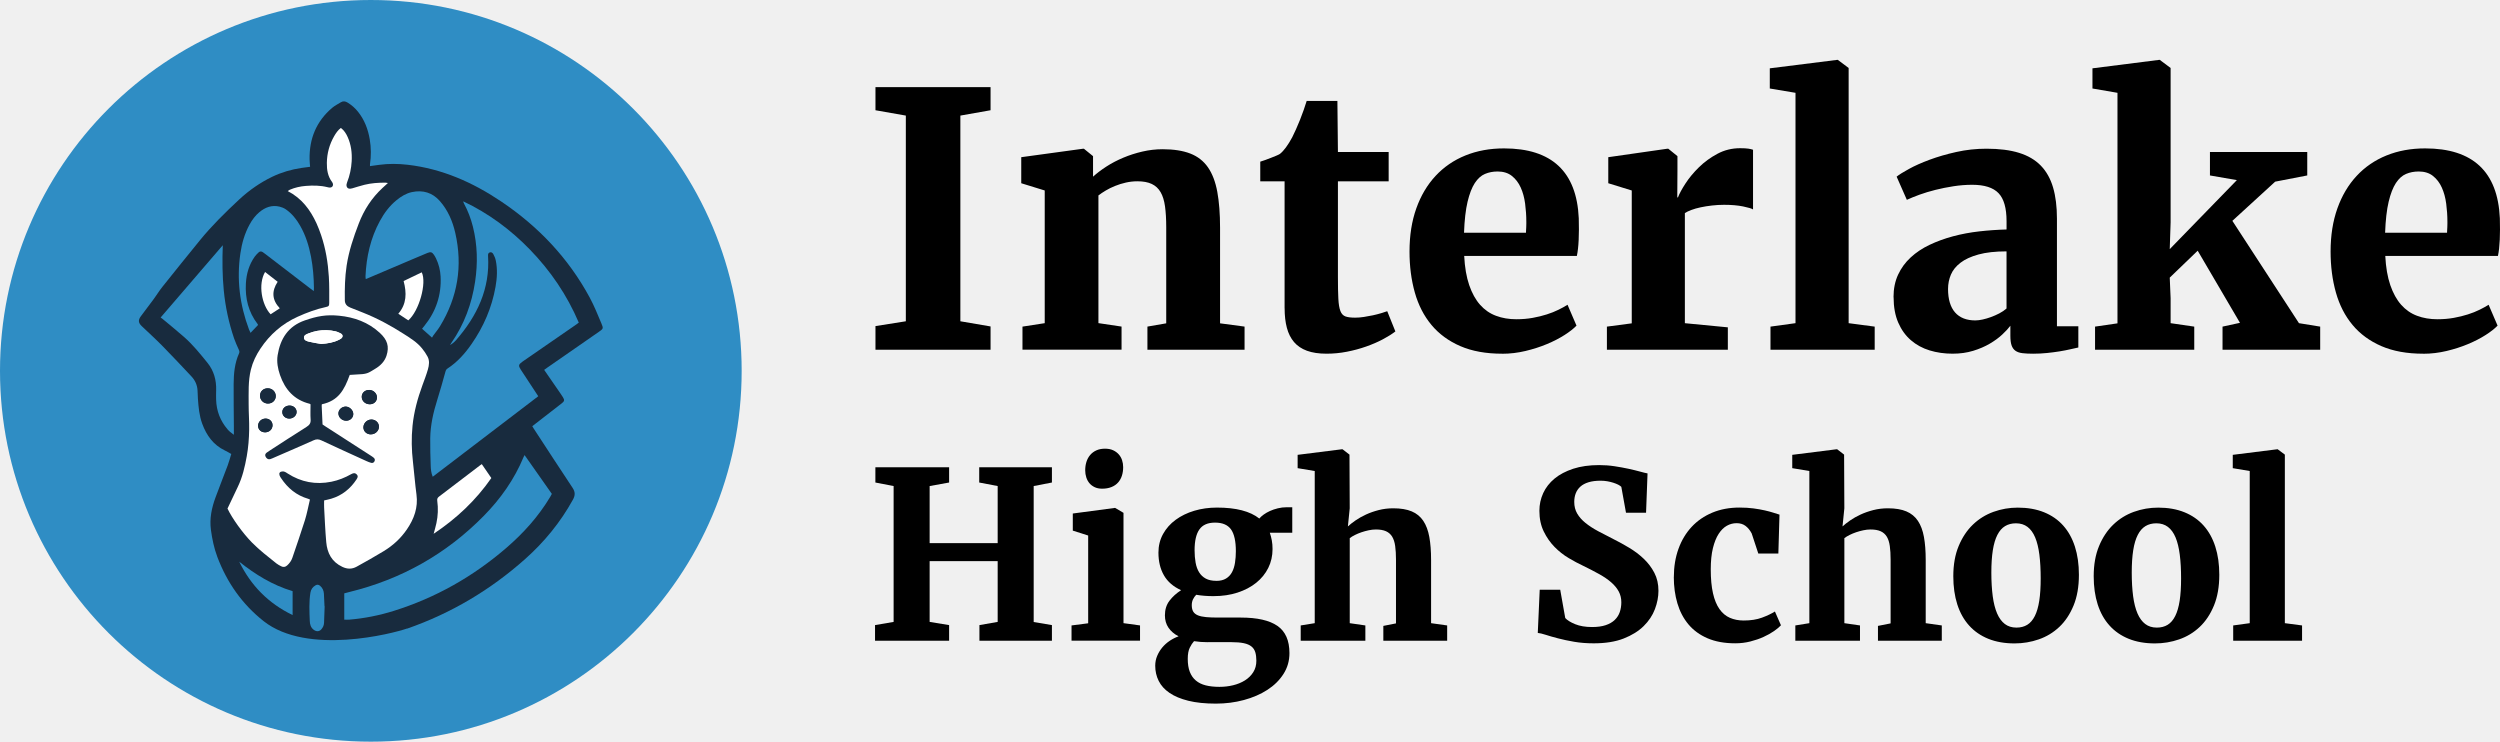
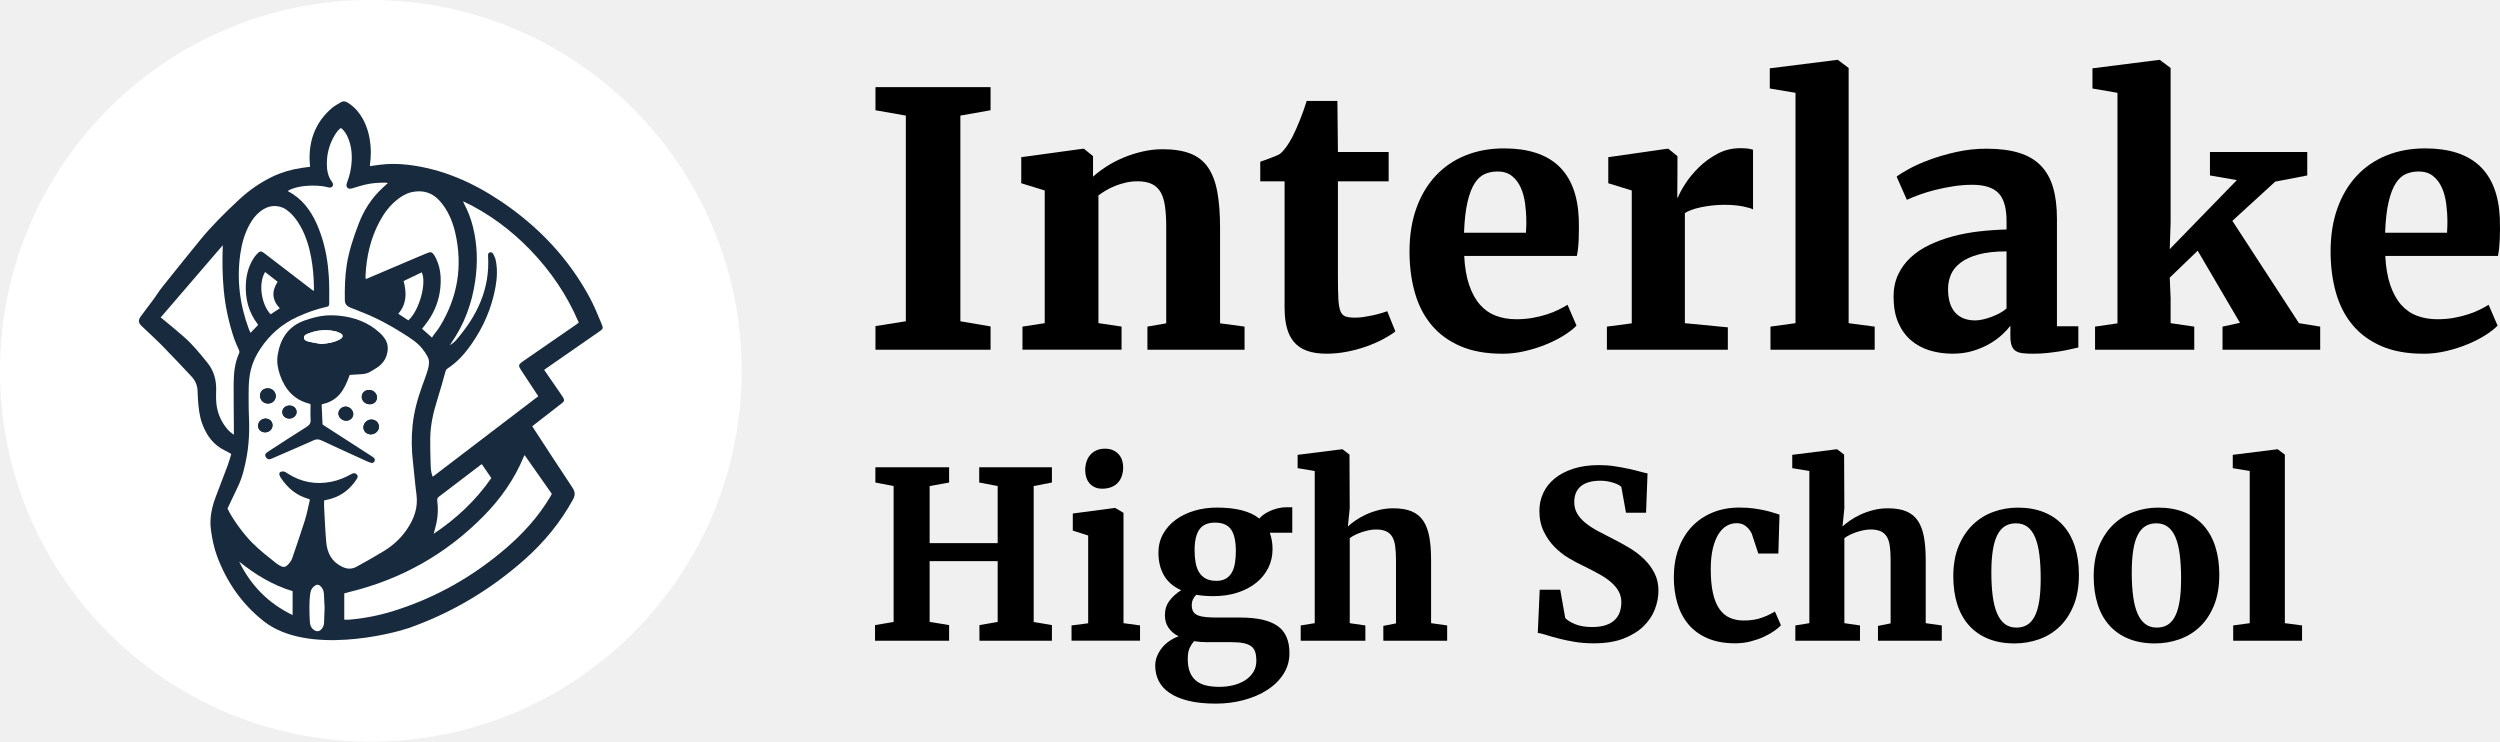
<svg xmlns="http://www.w3.org/2000/svg" id="Layer_2" data-name="Layer 2" viewBox="0 0 1146.07 340">
  <defs>
    <style>
      .cls-1 {
        fill: #fff;
      }

      .cls-2 {
        fill: #182b3e;
      }

      .cls-3 {
-         fill: #2f8dc4;
+         fill: #fff;
      }
    </style>
  </defs>
  <g id="Live_Logos" data-name="Live Logos">
    <g>
      <g>
        <circle class="cls-3" cx="170" cy="170" r="170" />
        <g>
          <path class="cls-2" d="M186.61,288.19c20.18-7.02,38.2-17.73,54.15-31.93,8.82-7.85,16.19-16.87,21.9-27.23,1.03-1.86,1.1-3.46-.13-5.32-6.02-9.06-11.94-18.19-17.9-27.3-.2-.31-.39-.64-.62-1.03,.62-.48,1.17-.91,1.73-1.34,3.93-3.05,7.87-6.09,11.79-9.15,1.23-.96,1.34-1.48,.54-2.78-.72-1.16-1.52-2.27-2.29-3.4-2.07-3.01-4.15-6.01-6.32-9.15,.6-.44,1.03-.76,1.48-1.07,3.28-2.27,6.56-4.54,9.84-6.82,4.58-3.18,9.17-6.35,13.74-9.54,2.06-1.44,2.17-1.53,1.17-3.88-1.68-3.97-3.28-8-5.32-11.79-9.78-18.13-23.57-32.64-40.6-44.09-13.03-8.77-27.11-15.01-42.89-16.84-4.36-.5-8.72-.56-13.08,.04-1.38,.19-2.75,.38-4.19,.58,0-.37-.03-.59,0-.8,.56-3.82,.54-7.63-.1-11.44-.79-4.65-2.41-8.96-5.39-12.69-1.34-1.68-2.94-3.07-4.78-4.2-1.03-.63-2.03-.78-3.08-.14-1.35,.83-2.79,1.55-3.99,2.56-7.27,6.18-10.52,14.16-10.35,23.62,.02,1.13,.15,2.25,.23,3.4-1.37,.18-2.64,.34-3.9,.52-4.67,.68-9.24,2.02-13.5,4.08-5.55,2.69-10.56,6.18-15.08,10.38-6.37,5.93-12.57,12.01-18.07,18.77-5.77,7.08-11.49,14.19-17.19,21.33-1.36,1.7-2.5,3.59-3.79,5.35-2,2.73-4.08,5.4-6.08,8.13-1.27,1.74-1.13,2.99,.41,4.46,3.16,3.02,6.41,5.96,9.47,9.07,4.52,4.6,8.93,9.31,13.34,14.01,1.71,1.82,2.68,3.98,2.8,6.48,.06,1.25,.08,2.51,.17,3.76,.28,3.88,.61,7.75,1.97,11.44,1.98,5.38,5.11,9.75,10.43,12.29,.93,.44,1.81,.99,2.89,1.58-.53,1.73-.98,3.47-1.6,5.14-1.83,4.91-3.78,9.78-5.59,14.7-1.78,4.82-2.84,9.76-2.14,14.94,.57,4.23,1.43,8.38,2.94,12.41,4.43,11.73,11.35,21.64,21.2,29.43,20.09,15.88,59.21,5.68,65.75,3.41Z" />
          <path class="cls-2" d="M181.8,91.76c2.09-1.71,4.37-3.12,7.04-3.69,5.01-1.07,9.39,.24,12.76,4.06,3.69,4.17,5.86,9.21,7.1,14.6,3.49,15.21,1.13,29.51-6.99,42.84-.91,1.49-2.06,2.83-3.08,4.24-.19,.27-.34,.56-.58,.97-1.68-1.49-3.1-2.76-4.56-4.06,.34-.43,.65-.8,.95-1.18,5.4-6.64,7.99-14.23,7.55-22.79-.15-2.86-.83-5.62-2.07-8.21-.28-.59-.6-1.17-.97-1.71-.86-1.25-1.51-1.46-2.94-.88-2.33,.94-4.63,1.94-6.94,2.92-6.63,2.82-13.26,5.64-19.88,8.46-.44,.19-.89,.36-1.51,.61-.05-.52-.13-.93-.11-1.33,.39-8.91,2.31-17.42,6.6-25.31,1.97-3.63,4.41-6.91,7.64-9.54Z" />
          <path class="cls-2" d="M185.03,128.83c2.76-1.33,5.54-2.66,8.31-3.99,2.39,4.89-1.22,17.75-6.16,22.03-1.5-.99-3.02-2-4.59-3.04,3.88-4.51,3.88-9.54,2.44-15Z" />
          <path class="cls-2" d="M110.2,116.06c.68-4.62,1.96-9.08,4.23-13.2,1.17-2.13,2.59-4.06,4.46-5.62,2.7-2.24,5.74-3.39,9.27-2.53,.98,.24,1.98,.64,2.82,1.21,2.85,1.95,4.94,4.61,6.64,7.59,2.52,4.41,4,9.21,4.95,14.17,.9,4.74,1.29,9.53,1.34,14.35,0,.36-.04,.73-.07,1.4-.66-.49-1.13-.82-1.59-1.17-6.85-5.26-13.7-10.52-20.56-15.77-.39-.3-.78-.59-1.19-.87-.67-.45-1.35-.47-1.94,.11-.62,.61-1.27,1.21-1.77,1.92-2.6,3.68-3.81,7.83-4.06,12.29-.38,6.83,1.15,13.13,5.39,18.64,.06,.08,.09,.19,.18,.41-1.08,1.14-2.2,2.31-3.44,3.61-.27-.59-.52-1.06-.7-1.54-4.25-11.32-5.71-22.98-3.94-34.97Z" />
          <path class="cls-2" d="M128.27,141.33c-1.46,.95-2.84,1.86-4.21,2.75-4.09-4.31-5.84-13.81-2.54-19.4,1.9,1.48,3.78,2.95,5.77,4.5-2.81,4.26-2.66,8.31,.98,12.15Z" />
          <path class="cls-2" d="M104.25,196.77c-3.3-3.89-5.03-8.4-5.18-13.5-.04-1.42-.04-2.84,.01-4.26,.15-4.71-1.02-9.02-4-12.7-3.3-4.08-6.6-8.18-10.54-11.67-3.31-2.93-6.77-5.7-10.16-8.54-.21-.18-.44-.32-.75-.54,9.58-11.14,19.04-22.13,28.49-33.13-.26,7.02-.21,13.83,.45,20.65,.72,7.54,2.31,14.89,4.73,22.06,.59,1.75,1.4,3.43,2.15,5.13,.25,.57,.43,1.05,.14,1.7-2.03,4.48-2.46,9.27-2.49,14.1-.04,6.34,.06,12.67,.1,19.01,0,1.29,0,2.58,0,4.23-1.3-.88-2.18-1.65-2.94-2.55Z" />
          <path class="cls-2" d="M108.98,223.26c2.16-4.47,3.27-9.24,4.14-14.1,.73-4.05,1.04-8.13,1.11-12.23,.07-3.82-.25-7.65-.24-11.48,.02-5.34-.28-10.69,1.02-15.99,.86-3.53,2.4-6.67,4.38-9.64,4.31-6.48,9.95-11.4,17.07-14.62,4.19-1.89,8.47-3.49,12.97-4.46,1.24-.27,1.5-.5,1.5-1.93,0-3.99,.07-7.99-.18-11.97-.4-6.45-1.44-12.82-3.52-18.97-.63-1.86-1.32-3.71-2.14-5.49-2.85-6.2-6.77-11.48-13.17-14.77,.39-.27,.65-.51,.96-.64,2.33-1,4.79-1.54,7.3-1.74,3.33-.26,6.66-.25,9.94,.58,.26,.07,.53,.14,.8,.17,1.34,.14,2.09-.84,1.58-2.07-.06-.15-.14-.3-.24-.43-2.01-2.62-2.47-5.67-2.42-8.84,.07-4.35,1.17-8.43,3.34-12.2,.81-1.41,1.73-2.77,3.09-3.79,1.49,1.1,2.41,2.58,3.13,4.19,1.58,3.52,2.04,7.24,1.83,11.06-.19,3.35-.87,6.6-2.11,9.73-.21,.53-.36,1.19-.22,1.71,.29,1.1,1.21,1.4,2.54,1.01,1.88-.55,3.75-1.16,5.66-1.64,3.15-.78,6.36-.98,9.6-.98,.3,0,.6,.08,1.15,.16-.94,.86-1.69,1.54-2.44,2.23-4.96,4.57-8.52,10.07-10.93,16.35-2.41,6.28-4.56,12.64-5.57,19.33-.79,5.26-.9,10.56-.82,15.87,.02,1.69,.95,2.72,2.46,3.32,1.93,.77,3.86,1.52,5.78,2.29,6.58,2.6,12.77,5.95,18.71,9.76,3.02,1.94,6.15,3.83,8.46,6.69,.96,1.18,1.84,2.46,2.54,3.8,.97,1.85,.68,3.88,.15,5.77-.72,2.52-1.67,4.97-2.57,7.43-2.18,5.97-3.85,12.07-4.49,18.42-.57,5.57-.45,11.13,.2,16.69,.58,4.94,.93,9.9,1.6,14.83,.81,6.01-1.08,11.16-4.39,16.02-2.83,4.15-6.44,7.43-10.69,10.01-4.06,2.47-8.2,4.8-12.36,7.09-2.11,1.16-4.22,1.17-6.53,.08-4.87-2.29-6.94-6.32-7.39-11.33-.47-5.28-.68-10.58-.97-15.87-.06-1.08,0-2.17,0-3.26,1.15-.27,2.22-.48,3.26-.79,4.98-1.49,8.77-4.57,11.6-8.87,.69-1.04,.69-1.62,.12-2.23-.67-.72-1.41-.81-2.51-.19-2.87,1.63-5.88,2.85-9.13,3.51-7.21,1.45-13.89,.19-20.06-3.78-.78-.5-1.51-1.07-2.54-.94-1.07,.13-1.53,.8-1.16,1.83,.15,.41,.38,.79,.62,1.15,3.05,4.64,7.08,7.99,12.48,9.56,.2,.06,.4,.16,.84,.35-.77,3.24-1.35,6.42-2.3,9.48-1.8,5.78-3.83,11.5-5.76,17.24-.47,1.38-1.3,2.5-2.38,3.48-.84,.76-1.74,.89-2.71,.4-.78-.4-1.57-.8-2.24-1.34-3.84-3.07-7.75-6.07-11.21-9.59-4.13-4.2-9.07-11.02-11.19-15.54,1.56-3.28,3.11-6.59,4.69-9.88Z" />
          <path class="cls-2" d="M142.29,271.71c.24-1.5,1.03-2.61,2.34-3.38,.78-.46,1.46-.32,2.11,.23,1.11,.94,1.64,2.17,1.74,3.59,.12,1.91,.19,3.82,.27,5.74,.03,0,.06,0,.08,0-.09,2.51-.19,5.02-.27,7.54-.04,1.21-.49,2.23-1.29,3.11-1,1.09-2.3,1.04-3.47,.16-1.39-1.05-1.73-2.55-1.79-4.06-.17-4.31-.39-8.63,.29-12.93Z" />
          <path class="cls-2" d="M109.66,257.5c7.37,5.87,15.27,10.76,24.48,13.51v10.95c-11.21-5.4-19.15-13.6-24.48-24.47Z" />
          <path class="cls-2" d="M252.98,226.41c-.26,.48-.49,.91-.73,1.33-5.35,8.97-12.25,16.63-20.12,23.42-15.21,13.12-32.35,22.83-51.54,28.86-6.69,2.1-13.53,3.46-20.52,4.05-.69,.06-1.39,0-2.24,0v-12.06c.74-.2,1.62-.45,2.5-.66,23.72-5.82,44.22-17.37,61.36-34.76,7.78-7.89,14.11-16.83,18.37-27.13,.08-.19,.19-.37,.43-.84,4.24,6.03,8.36,11.89,12.5,17.79Z" />
          <path class="cls-2" d="M200.46,229.68c-.11-.82,0-1.41,.73-1.97,6.32-4.78,12.61-9.6,18.91-14.41,.21-.16,.44-.3,.77-.53,1.47,2.15,2.91,4.24,4.37,6.38-7.14,10.28-16,18.58-26.45,25.56,.47-1.8,.95-3.35,1.28-4.94,.71-3.34,.85-6.72,.39-10.11Z" />
          <path class="cls-2" d="M264.32,148.66c-8.09,5.59-16.19,11.18-24.29,16.77-.22,.16-.45,.31-.67,.47-1.66,1.21-1.78,1.76-.64,3.52,2.62,4.03,5.28,8.04,8.03,12.23-16.1,12.28-32.18,24.55-48.38,36.91-.71-1.75-.87-3.38-.92-4.99-.14-4.2-.27-8.41-.22-12.62,.08-6.06,1.41-11.91,3.23-17.67,1.35-4.27,2.54-8.58,3.74-12.89,.17-.62,.39-1.08,.93-1.43,4.52-2.94,8.03-6.9,11.07-11.29,5.5-7.92,9.25-16.59,10.95-26.1,.73-4.06,.97-8.15,.11-12.23-.21-.99-.63-1.97-1.12-2.86-.3-.54-.87-1.05-1.64-.77-.77,.28-.8,.97-.76,1.64,.94,15.09-5.05,27.54-14.68,38.59-.77,.88-1.68,1.63-2.76,2.24,.21-.34,.41-.7,.64-1.03,5.88-8.46,9.34-17.87,10.86-28.02,1.27-8.47,1.08-16.89-1.01-25.23-.92-3.67-2.25-7.19-4.05-10.53-.17-.32-.32-.65-.38-1.08,11.57,5.49,21.69,12.96,30.57,22.12,9.49,9.78,17.03,20.88,22.4,33.48-.41,.32-.7,.56-1.01,.77Z" />
          <path class="cls-1" d="M142.08,229.01c-.77,3.24-1.35,6.42-2.3,9.48-1.8,5.78-3.83,11.5-5.76,17.24-.47,1.38-1.3,2.5-2.38,3.48-.84,.76-1.74,.89-2.71,.4-.78-.4-1.57-.8-2.24-1.34-3.84-3.07-7.75-6.07-11.21-9.59-4.13-4.2-9.07-11.02-11.19-15.54,1.56-3.28,3.11-6.59,4.69-9.88,2.16-4.47,3.27-9.24,4.14-14.1,.73-4.05,1.04-8.13,1.11-12.23,.07-3.82-.25-7.65-.24-11.48,.02-5.34-.28-10.7,1.02-15.99,.86-3.53,2.4-6.67,4.38-9.64,4.31-6.48,9.95-11.4,17.07-14.62,4.19-1.89,8.47-3.49,12.97-4.46,1.24-.27,1.5-.5,1.5-1.93,0-3.99,.07-7.99-.18-11.97-.4-6.45-1.44-12.82-3.52-18.97-.63-1.86-1.32-3.71-2.14-5.49-2.85-6.2-6.77-11.48-13.17-14.77,.39-.27,.65-.51,.96-.64,2.33-1,4.79-1.54,7.3-1.74,3.33-.26,6.66-.25,9.94,.58,.26,.07,.53,.14,.8,.17,1.34,.14,2.09-.84,1.58-2.07-.06-.15-.14-.3-.24-.43-2.01-2.62-2.47-5.67-2.42-8.84,.07-4.35,1.17-8.43,3.34-12.2,.81-1.41,1.73-2.77,3.08-3.79,1.49,1.1,2.41,2.58,3.13,4.19,1.58,3.52,2.04,7.24,1.83,11.06-.19,3.35-.87,6.6-2.11,9.73-.21,.53-.36,1.19-.22,1.71,.29,1.1,1.21,1.4,2.54,1.01,1.88-.55,3.75-1.16,5.66-1.64,3.15-.78,6.36-.98,9.6-.98,.3,0,.6,.08,1.15,.16-.94,.86-1.69,1.54-2.44,2.23-4.96,4.57-8.52,10.07-10.93,16.35-2.41,6.28-4.56,12.64-5.57,19.33-.79,5.26-.9,10.56-.82,15.87,.02,1.69,.95,2.72,2.46,3.32,1.93,.77,3.86,1.52,5.78,2.29,6.58,2.6,12.77,5.95,18.71,9.76,3.02,1.94,6.15,3.83,8.46,6.69,.96,1.18,1.84,2.46,2.54,3.8,.97,1.85,.68,3.88,.15,5.77-.72,2.52-1.67,4.97-2.57,7.43-2.18,5.97-3.85,12.07-4.49,18.42-.57,5.57-.45,11.13,.2,16.69,.58,4.94,.93,9.9,1.6,14.83,.81,6.01-1.08,11.16-4.39,16.02-2.83,4.15-6.44,7.43-10.69,10.01-4.06,2.47-8.2,4.8-12.36,7.09-2.11,1.16-4.22,1.17-6.53,.08-4.87-2.29-6.94-6.32-7.39-11.33-.47-5.28-.68-10.58-.97-15.87-.06-1.08,0-2.17,0-3.26,1.15-.27,2.22-.48,3.26-.79,4.98-1.49,8.77-4.57,11.6-8.87,.69-1.04,.69-1.62,.12-2.23-.67-.72-1.41-.81-2.51-.19-2.87,1.63-5.88,2.85-9.13,3.51-7.21,1.45-13.89,.19-20.06-3.78-.78-.5-1.51-1.07-2.54-.94-1.07,.13-1.53,.8-1.16,1.83,.15,.41,.38,.79,.62,1.15,3.05,4.64,7.08,7.99,12.48,9.56,.2,.06,.4,.16,.84,.35Zm-19.21-44.01c2.02,0,3.58-1.54,3.54-3.49-.04-1.93-1.65-3.48-3.61-3.49-2.09-.02-3.6,1.41-3.6,3.4,0,2.01,1.61,3.58,3.67,3.59Zm47.15,14.12c2.03,0,3.73-1.64,3.7-3.56-.03-1.79-1.54-3.21-3.44-3.23-1.97-.02-3.7,1.67-3.68,3.61,.02,1.82,1.49,3.19,3.42,3.19Zm-.53-13.8c1.88,0,3.29-1.31,3.32-3.07,.03-1.87-1.6-3.47-3.57-3.49-1.94-.02-3.42,1.36-3.41,3.17,.01,1.88,1.64,3.39,3.66,3.38Zm-10.72,7.55c1.77-.03,3.18-1.39,3.18-3.07,0-1.75-1.77-3.45-3.53-3.4-1.81,.05-3.32,1.53-3.27,3.21,.05,1.8,1.7,3.29,3.62,3.26Zm-37.01-.98c-1.94,0-3.48,1.52-3.44,3.38,.04,1.72,1.41,2.94,3.26,2.92,1.91-.03,3.36-1.45,3.35-3.27-.01-1.72-1.38-3.03-3.17-3.03Zm10.81-.01c1.84,.03,3.39-1.35,3.4-3.02,0-1.59-1.36-2.88-3.09-2.93-1.91-.05-3.41,1.21-3.45,2.91-.05,1.67,1.34,3.01,3.14,3.04Z" />
          <path class="cls-3" d="M265.33,147.89c-.41,.32-.7,.56-1.01,.77-8.09,5.59-16.19,11.18-24.29,16.77-.22,.16-.45,.31-.67,.47-1.66,1.21-1.78,1.76-.64,3.52,2.62,4.03,5.28,8.04,8.03,12.23-16.1,12.28-32.18,24.55-48.38,36.91-.71-1.75-.87-3.38-.92-4.99-.14-4.2-.27-8.41-.22-12.62,.08-6.06,1.41-11.91,3.23-17.67,1.35-4.27,2.54-8.58,3.74-12.89,.17-.62,.39-1.08,.93-1.43,4.52-2.94,8.03-6.9,11.07-11.29,5.5-7.92,9.25-16.59,10.95-26.1,.73-4.06,.97-8.15,.11-12.23-.21-.99-.63-1.97-1.12-2.86-.3-.54-.87-1.05-1.64-.77-.77,.28-.8,.97-.76,1.64,.94,15.09-5.05,27.54-14.68,38.59-.77,.88-1.68,1.63-2.76,2.24,.21-.34,.41-.7,.64-1.03,5.88-8.46,9.34-17.87,10.86-28.02,1.27-8.47,1.08-16.89-1.01-25.23-.92-3.67-2.25-7.19-4.05-10.53-.17-.32-.32-.65-.38-1.08,11.57,5.49,21.69,12.96,30.57,22.12,9.49,9.78,17.03,20.88,22.4,33.48Z" />
          <path class="cls-3" d="M157.82,284.07v-12.06c.74-.2,1.62-.45,2.5-.66,23.72-5.82,44.22-17.37,61.36-34.76,7.78-7.89,14.11-16.83,18.37-27.13,.08-.19,.19-.37,.43-.84,4.24,6.03,8.36,11.89,12.5,17.79-.26,.48-.49,.91-.73,1.33-5.35,8.97-12.25,16.63-20.12,23.42-15.21,13.12-32.35,22.84-51.54,28.86-6.69,2.1-13.53,3.46-20.52,4.05-.69,.06-1.39,0-2.24,0Z" />
          <path class="cls-3" d="M198.04,154.77c-1.68-1.49-3.1-2.76-4.56-4.06,.34-.43,.65-.8,.95-1.18,5.4-6.64,7.99-14.23,7.55-22.79-.15-2.86-.83-5.62-2.07-8.21-.28-.59-.6-1.17-.97-1.71-.86-1.25-1.51-1.46-2.94-.88-2.33,.94-4.63,1.94-6.94,2.92-6.63,2.82-13.26,5.64-19.88,8.46-.44,.19-.89,.36-1.51,.61-.05-.52-.13-.93-.11-1.33,.39-8.91,2.31-17.42,6.6-25.31,1.97-3.63,4.41-6.91,7.64-9.54,2.09-1.71,4.37-3.12,7.04-3.69,5.01-1.07,9.39,.24,12.76,4.06,3.69,4.17,5.86,9.21,7.1,14.6,3.49,15.21,1.13,29.51-6.99,42.84-.91,1.49-2.06,2.83-3.08,4.24-.19,.27-.34,.56-.58,.97Z" />
          <path class="cls-3" d="M102.13,112.43c-.26,7.02-.21,13.83,.45,20.65,.72,7.54,2.31,14.89,4.73,22.06,.59,1.75,1.4,3.43,2.15,5.13,.25,.57,.43,1.05,.14,1.7-2.03,4.48-2.46,9.27-2.49,14.1-.04,6.34,.06,12.67,.1,19.01,0,1.29,0,2.58,0,4.23-1.3-.88-2.18-1.65-2.95-2.55-3.3-3.89-5.03-8.4-5.18-13.5-.04-1.42-.04-2.84,.01-4.26,.15-4.71-1.02-9.02-4-12.7-3.3-4.08-6.6-8.18-10.54-11.67-3.31-2.93-6.77-5.7-10.16-8.54-.21-.17-.44-.32-.75-.54,9.58-11.14,19.04-22.13,28.49-33.13Z" />
          <path class="cls-3" d="M143.83,133.42c-.66-.49-1.13-.82-1.59-1.17-6.85-5.26-13.7-10.52-20.56-15.77-.39-.3-.78-.59-1.19-.87-.67-.45-1.35-.47-1.94,.11-.62,.61-1.27,1.21-1.77,1.92-2.6,3.68-3.81,7.83-4.06,12.29-.38,6.83,1.15,13.13,5.39,18.64,.06,.08,.09,.19,.18,.41-1.08,1.14-2.2,2.31-3.44,3.61-.27-.59-.52-1.06-.7-1.54-4.25-11.32-5.71-22.98-3.94-34.97,.68-4.62,1.96-9.08,4.23-13.2,1.17-2.13,2.59-4.06,4.46-5.62,2.7-2.24,5.74-3.39,9.27-2.53,.98,.24,1.98,.64,2.82,1.21,2.85,1.95,4.94,4.61,6.64,7.59,2.52,4.41,4,9.21,4.95,14.17,.9,4.74,1.29,9.53,1.34,14.35,0,.36-.04,.73-.07,1.4Z" />
          <path class="cls-1" d="M198.79,244.73c.47-1.8,.95-3.35,1.28-4.94,.71-3.34,.85-6.72,.39-10.11-.11-.82,0-1.41,.73-1.97,6.32-4.78,12.61-9.6,18.91-14.41,.21-.16,.44-.3,.77-.53,1.47,2.15,2.91,4.24,4.37,6.38-7.14,10.28-16,18.58-26.45,25.56Z" />
          <path class="cls-3" d="M134.14,281.96c-11.21-5.4-19.15-13.6-24.48-24.47,7.37,5.87,15.27,10.76,24.48,13.51v10.95Z" />
          <path class="cls-1" d="M187.18,146.87c-1.5-.99-3.02-2-4.59-3.04,3.88-4.51,3.88-9.54,2.44-15,2.76-1.33,5.54-2.66,8.31-3.99,2.39,4.89-1.22,17.75-6.17,22.03Z" />
          <path class="cls-3" d="M148.83,277.9c-.09,2.51-.19,5.02-.27,7.53-.04,1.21-.49,2.23-1.29,3.11-1,1.09-2.3,1.04-3.47,.16-1.39-1.05-1.73-2.55-1.79-4.06-.17-4.31-.39-8.63,.29-12.93,.24-1.5,1.03-2.61,2.34-3.38,.78-.46,1.46-.32,2.11,.23,1.11,.94,1.64,2.17,1.74,3.59,.12,1.91,.19,3.82,.27,5.74h.08Z" />
          <path class="cls-1" d="M121.52,124.68c1.9,1.48,3.78,2.95,5.77,4.5-2.81,4.26-2.66,8.31,.98,12.15-1.46,.95-2.84,1.86-4.21,2.75-4.09-4.31-5.84-13.81-2.54-19.4Z" />
          <path class="cls-2" d="M147.54,185.33c-.04,.35-.08,.51-.07,.67,.13,2.84,.26,5.68,.39,8.58,.5,.34,.98,.68,1.48,1,6.89,4.44,13.78,8.88,20.67,13.32,.46,.3,.92,.6,1.33,.95,.51,.44,.65,1.02,.34,1.63-.31,.61-.87,.88-1.51,.71-.73-.19-1.45-.49-2.14-.8-6.9-3.15-13.82-6.28-20.69-9.5-1.24-.58-2.24-.64-3.52-.07-6.03,2.7-12.1,5.3-18.16,7.94-.6,.26-1.2,.55-1.82,.73-.86,.24-1.66-.24-2.1-1.17-.37-.78-.09-1.38,.56-1.85,.49-.35,.99-.69,1.49-1.01,5.55-3.59,11.09-7.21,16.69-10.73,1.33-.84,2.04-1.69,1.92-3.36-.17-2.28-.04-4.58-.04-7-.06-.04-.22-.23-.41-.27-7.09-1.76-11.28-6.51-13.59-13.19-1.01-2.93-1.57-5.99-1.09-9.04,1.21-7.58,4.84-13.36,12.5-16,5.67-1.95,9.74-2.72,15.66-2.14,6.98,.68,13.42,3,18.69,7.87,3.43,3.17,4.44,6.2,3.06,10.46-.86,2.64-2.76,4.57-5.13,5.97-2.38,1.41-3.2,2.22-5.96,2.48-1.3,.12-4.37,.24-5.76,.36-2.5,6.94-5.22,11.84-12.78,13.46Zm-.25-27.65c2.86-.22,5.59-.62,8.13-1.93,.72-.37,1.6-.79,1.6-1.71,0-.95-.96-1.23-1.69-1.58-.49-.23-1.01-.44-1.54-.56-2.75-.65-5.53-.69-8.3-.22-1.39,.24-2.76,.67-4.07,1.18-.93,.36-2.17,.8-2.07,2.03,.1,1.19,1.38,1.52,2.34,1.76,1.84,.46,3.73,.7,5.6,1.04Z" />
          <path class="cls-2" d="M122.88,184.99c-2.06,0-3.67-1.57-3.67-3.59,0-1.98,1.51-3.42,3.6-3.4,1.96,.01,3.57,1.57,3.61,3.49,.04,1.95-1.52,3.49-3.54,3.49Z" />
          <path class="cls-2" d="M170.02,199.12c-1.93,0-3.4-1.37-3.42-3.19-.02-1.93,1.71-3.62,3.68-3.61,1.9,.02,3.41,1.44,3.44,3.23,.03,1.92-1.67,3.56-3.7,3.56Z" />
          <path class="cls-2" d="M169.5,185.32c-2.02,0-3.65-1.5-3.66-3.38-.01-1.81,1.47-3.19,3.41-3.17,1.97,.02,3.6,1.61,3.57,3.49-.03,1.76-1.44,3.07-3.32,3.07Z" />
          <path class="cls-2" d="M158.77,192.86c-1.92,.03-3.58-1.46-3.62-3.26-.05-1.68,1.47-3.16,3.27-3.21,1.76-.05,3.53,1.65,3.53,3.4,0,1.68-1.41,3.04-3.18,3.07Z" />
          <path class="cls-2" d="M121.76,191.89c1.78,0,3.15,1.3,3.17,3.03,.01,1.82-1.44,3.24-3.35,3.27-1.84,.03-3.21-1.2-3.26-2.92-.04-1.86,1.5-3.37,3.44-3.38Z" />
          <path class="cls-2" d="M132.56,191.87c-1.81-.03-3.19-1.37-3.14-3.04,.05-1.71,1.54-2.97,3.45-2.91,1.73,.05,3.09,1.34,3.09,2.93,0,1.67-1.56,3.05-3.4,3.02Z" />
          <path class="cls-1" d="M147.3,157.68c-1.87-.33-3.77-.58-5.6-1.04-.96-.24-2.24-.57-2.34-1.76-.1-1.22,1.14-1.67,2.07-2.03,1.31-.51,2.68-.94,4.07-1.18,2.77-.47,5.55-.43,8.3,.22,.53,.12,1.04,.33,1.54,.56,.73,.34,1.68,.63,1.69,1.58,0,.91-.88,1.33-1.6,1.71-2.53,1.31-5.27,1.72-8.13,1.93Z" />
        </g>
      </g>
      <g>
        <g>
          <path d="M401.14,293.72v-7.16l8.52-1.46v-62.28l-8.36-1.62v-7h33.8v7l-8.93,1.62v26.17h31.19v-26.17l-8.46-1.62v-7h33.33v7l-8.36,1.62v62.33l8.36,1.41v7.16h-33.23v-7.16l8.36-1.46v-27.85h-31.19v27.85l8.93,1.46v7.16h-33.96Z" />
          <path d="M491.22,293.72v-7l7.63-.99v-40.23l-7.05-2.25v-7.84l19.17-2.56h.26l3.81,2.25v50.57l7.58,1.04v7h-31.4Zm13.9-69.7c-1.22,0-2.31-.23-3.27-.68-.96-.45-1.76-1.05-2.4-1.8s-1.13-1.64-1.46-2.67c-.33-1.03-.5-2.12-.5-3.26,0-1.36,.18-2.64,.55-3.84,.37-1.2,.93-2.25,1.7-3.16,.77-.91,1.71-1.62,2.85-2.14s2.45-.78,3.94-.78h.05c1.43,0,2.66,.23,3.68,.71,1.03,.47,1.89,1.1,2.59,1.88,.7,.78,1.21,1.68,1.54,2.69,.33,1.01,.5,2.07,.5,3.19,0,1.39-.19,2.69-.57,3.89-.38,1.2-.97,2.25-1.75,3.13-.78,.89-1.79,1.59-3.03,2.09-1.24,.51-2.69,.76-4.36,.76h-.05Z" />
          <path d="M556.32,273.29c-2.89,0-5.54-.21-7.94-.63-.59,.59-1.08,1.28-1.46,2.06-.38,.78-.58,1.7-.58,2.74,0,1.22,.23,2.19,.68,2.93,.45,.73,1.17,1.3,2.14,1.7,.97,.4,2.22,.67,3.74,.81,1.52,.14,3.33,.21,5.46,.21h10.45c7.52,0,13.12,1.27,16.8,3.81,3.67,2.54,5.51,6.71,5.51,12.49,0,3.52-.91,6.7-2.74,9.56-1.83,2.86-4.29,5.29-7.39,7.29-3.1,2-6.69,3.55-10.76,4.65-4.07,1.1-8.34,1.65-12.8,1.65h-.05c-4.91,0-9.12-.44-12.62-1.31-3.5-.87-6.37-2.07-8.62-3.61-2.25-1.53-3.9-3.36-4.96-5.49-1.06-2.12-1.59-4.44-1.59-6.95,0-1.6,.29-3.11,.89-4.52,.59-1.41,1.38-2.7,2.35-3.87,.98-1.17,2.12-2.19,3.42-3.06,1.31-.87,2.66-1.55,4.05-2.04-2.02-1.04-3.57-2.37-4.65-3.97-1.08-1.6-1.62-3.48-1.62-5.64,0-2.65,.7-4.88,2.09-6.71,1.39-1.83,3.17-3.44,5.33-4.83-3.55-1.6-6.17-3.87-7.86-6.79s-2.53-6.41-2.53-10.45c0-3.13,.71-5.97,2.12-8.52,1.41-2.54,3.33-4.71,5.77-6.5,2.44-1.79,5.28-3.18,8.52-4.15,3.24-.97,6.71-1.46,10.4-1.46h.05c8.71,0,15.17,1.67,19.38,5.02,.49-.59,1.15-1.19,1.99-1.8,.84-.61,1.79-1.16,2.87-1.65,1.08-.49,2.28-.9,3.61-1.23,1.32-.33,2.72-.5,4.18-.5h2.46v11.7h-10.29c.38,1.12,.69,2.28,.91,3.5,.23,1.22,.34,2.54,.34,3.97,0,3.13-.65,6.02-1.96,8.65-1.31,2.63-3.15,4.9-5.54,6.82-2.39,1.92-5.23,3.41-8.54,4.49-3.31,1.08-6.95,1.62-10.92,1.62h-.05Zm-2.67,21.11c-2.23,0-4.32-.16-6.27-.47-.7,.77-1.35,1.77-1.96,3-.61,1.24-.92,2.93-.92,5.09,0,2.37,.31,4.36,.94,5.98,.63,1.62,1.55,2.94,2.77,3.97,1.22,1.03,2.72,1.77,4.52,2.22,1.79,.45,3.87,.68,6.24,.68h.1c2.12,0,4.2-.24,6.22-.73,2.02-.49,3.82-1.23,5.41-2.22,1.58-.99,2.86-2.24,3.81-3.74,.96-1.5,1.44-3.26,1.44-5.28,0-1.53-.17-2.84-.5-3.92-.33-1.08-.92-1.96-1.78-2.64-.85-.68-2.02-1.18-3.5-1.49-1.48-.31-3.37-.47-5.67-.47h-10.87Zm3.92-28.11h.05c1.78,0,3.25-.36,4.42-1.07,1.17-.71,2.08-1.68,2.74-2.9,.66-1.22,1.12-2.67,1.38-4.34,.26-1.67,.39-3.43,.39-5.28,0-4.6-.74-7.93-2.22-10.01-1.48-2.07-3.91-3.11-7.29-3.11h-.05c-3.31,0-5.69,1.04-7.16,3.13s-2.2,5.28-2.2,9.56c0,2.06,.16,3.94,.47,5.67,.31,1.72,.85,3.21,1.62,4.44,.77,1.24,1.79,2.19,3.06,2.87,1.27,.68,2.87,1.02,4.78,1.02Z" />
          <path d="M596.28,293.72v-7l6.43-1.04v-69.75l-7.84-1.31v-6.11l20.32-2.56h.26l3.19,2.46,.11,24.61-.84,8.31c.94-.87,2.12-1.79,3.53-2.77,1.41-.97,3-1.87,4.78-2.69s3.72-1.5,5.83-2.04c2.11-.54,4.33-.81,6.66-.81,3.41,0,6.24,.47,8.46,1.41,2.23,.94,4,2.39,5.3,4.34,1.31,1.95,2.23,4.42,2.77,7.39,.54,2.98,.81,6.5,.81,10.58v28.94l7.37,1.04v7h-29.26v-6.79l5.8-1.15v-29.21c0-2.4-.12-4.48-.37-6.24-.24-1.76-.71-3.19-1.38-4.31-.68-1.11-1.62-1.94-2.82-2.48-1.2-.54-2.74-.81-4.62-.81-1.08,0-2.19,.12-3.34,.37-1.15,.24-2.25,.55-3.32,.91-1.06,.37-2.06,.78-3,1.25-.94,.47-1.72,.95-2.35,1.44v38.98l7.16,1.04v7h-29.62Z" />
          <path d="M730.61,294.92c-3.24,0-6.23-.24-8.96-.71-2.73-.47-5.2-.99-7.39-1.57-2.19-.57-4.08-1.11-5.64-1.62s-2.79-.79-3.66-.86l.89-19.8h9.4l2.3,12.96c.91,1.01,2.42,1.95,4.54,2.82,2.12,.87,4.72,1.31,7.79,1.31,2.44,0,4.51-.29,6.22-.86,1.71-.57,3.09-1.38,4.15-2.4,1.06-1.03,1.83-2.23,2.3-3.6,.47-1.38,.71-2.86,.71-4.47,0-1.85-.4-3.51-1.2-4.99-.8-1.48-1.95-2.87-3.45-4.18-1.5-1.31-3.33-2.56-5.49-3.76-2.16-1.2-4.6-2.46-7.31-3.79-2.09-.97-4.31-2.16-6.66-3.55-2.35-1.39-4.52-3.1-6.5-5.12-1.98-2.02-3.64-4.39-4.96-7.11-1.32-2.72-1.99-5.87-1.99-9.46,0-2.86,.58-5.55,1.75-8.1,1.17-2.54,2.9-4.76,5.2-6.66,2.3-1.9,5.16-3.4,8.57-4.52,3.41-1.11,7.37-1.67,11.86-1.67,2.4,0,4.75,.17,7.05,.52,2.3,.35,4.44,.74,6.43,1.17,1.99,.44,3.74,.86,5.25,1.28,1.51,.42,2.67,.7,3.47,.84l-.68,18.03h-9.2l-2.14-11.86c-.28-.31-.74-.63-1.38-.97-.65-.33-1.39-.63-2.25-.91-.85-.28-1.79-.5-2.79-.68-1.01-.17-2.04-.26-3.08-.26-2.16,0-4,.24-5.54,.71-1.53,.47-2.78,1.14-3.74,2.01-.96,.87-1.66,1.9-2.12,3.08-.45,1.18-.68,2.49-.68,3.92,0,2.02,.45,3.81,1.36,5.36,.91,1.55,2.17,2.98,3.79,4.28,1.62,1.31,3.54,2.56,5.77,3.76,2.23,1.2,4.67,2.46,7.31,3.79,2.3,1.15,4.65,2.45,7.05,3.89,2.4,1.45,4.6,3.11,6.58,4.99s3.6,4.02,4.86,6.43,1.88,5.16,1.88,8.25c0,2.75-.54,5.56-1.62,8.41-1.08,2.86-2.8,5.45-5.17,7.78-2.37,2.33-5.43,4.23-9.2,5.7s-8.33,2.19-13.69,2.19Z" />
          <path d="M767.34,264.51c0-4.7,.71-9,2.12-12.91,1.41-3.9,3.42-7.25,6.03-10.06,2.61-2.8,5.77-4.98,9.48-6.53,3.71-1.55,7.86-2.33,12.46-2.33,2.33,0,4.48,.13,6.43,.39,1.95,.26,3.69,.57,5.22,.92,1.53,.35,2.86,.71,3.97,1.07,1.12,.37,2.02,.65,2.72,.86l-.52,17.82h-9.2l-3.03-9.2c-.77-1.46-1.71-2.61-2.82-3.45-1.12-.84-2.47-1.25-4.08-1.25s-3.06,.39-4.47,1.17c-1.41,.78-2.66,2.02-3.76,3.71-1.1,1.69-1.98,3.88-2.64,6.56-.66,2.68-.99,5.92-.99,9.72,0,4.32,.34,7.98,1.02,10.97,.68,3,1.67,5.42,2.98,7.26,1.31,1.85,2.9,3.18,4.78,4,1.88,.82,3.99,1.23,6.32,1.23,3.24,0,6.03-.44,8.38-1.31,2.35-.87,4.33-1.81,5.93-2.82l2.77,6.32c-.73,.8-1.79,1.68-3.16,2.64-1.38,.96-2.98,1.86-4.81,2.69-1.83,.84-3.85,1.53-6.06,2.09s-4.52,.84-6.92,.84c-4.91,0-9.14-.77-12.7-2.3s-6.47-3.66-8.75-6.37c-2.28-2.72-3.97-5.93-5.07-9.64-1.1-3.71-1.65-7.74-1.65-12.09Z" />
          <path d="M823.03,293.72v-7l6.43-1.04v-69.75l-7.84-1.31v-6.11l20.32-2.56h.26l3.19,2.46,.11,24.61-.84,8.31c.94-.87,2.12-1.79,3.53-2.77,1.41-.97,3-1.87,4.78-2.69s3.72-1.5,5.83-2.04c2.11-.54,4.33-.81,6.66-.81,3.41,0,6.24,.47,8.46,1.41,2.23,.94,4,2.39,5.3,4.34,1.31,1.95,2.23,4.42,2.77,7.39,.54,2.98,.81,6.5,.81,10.58v28.94l7.37,1.04v7h-29.26v-6.79l5.8-1.15v-29.21c0-2.4-.12-4.48-.37-6.24-.24-1.76-.71-3.19-1.38-4.31-.68-1.11-1.62-1.94-2.82-2.48-1.2-.54-2.74-.81-4.62-.81-1.08,0-2.19,.12-3.34,.37-1.15,.24-2.25,.55-3.32,.91-1.06,.37-2.06,.78-3,1.25-.94,.47-1.72,.95-2.35,1.44v38.98l7.16,1.04v7h-29.62Z" />
          <path d="M895.45,264.15c0-5.29,.82-9.91,2.46-13.84,1.64-3.94,3.81-7.21,6.53-9.82s5.86-4.56,9.43-5.85c3.57-1.29,7.29-1.93,11.15-1.93,4.53,0,8.53,.71,12.02,2.12,3.48,1.41,6.41,3.44,8.78,6.09,2.37,2.65,4.16,5.87,5.38,9.67,1.22,3.8,1.83,8.1,1.83,12.91,0,5.43-.82,10.14-2.46,14.11-1.64,3.97-3.81,7.24-6.53,9.8-2.72,2.56-5.85,4.46-9.4,5.69-3.55,1.24-7.26,1.86-11.13,1.86-4.53,0-8.53-.71-12.02-2.12-3.48-1.41-6.42-3.44-8.8-6.09-2.39-2.65-4.19-5.87-5.41-9.67-1.22-3.8-1.83-8.1-1.83-12.91Zm28.94,23.56c1.92,0,3.57-.43,4.96-1.28,1.39-.85,2.55-2.19,3.47-4.02,.92-1.83,1.6-4.17,2.04-7.03,.44-2.86,.65-6.27,.65-10.24s-.2-7.69-.6-10.84c-.4-3.15-1.04-5.79-1.93-7.92-.89-2.12-2.06-3.74-3.5-4.83-1.45-1.1-3.21-1.65-5.3-1.65-1.92,0-3.58,.43-4.99,1.28-1.41,.85-2.59,2.19-3.53,4.02-.94,1.83-1.64,4.17-2.09,7.03-.45,2.86-.68,6.27-.68,10.24s.21,7.69,.63,10.84c.42,3.15,1.09,5.79,2.01,7.92,.92,2.12,2.11,3.74,3.55,4.83,1.45,1.1,3.21,1.65,5.3,1.65Z" />
          <path d="M959.81,264.15c0-5.29,.82-9.91,2.46-13.84,1.64-3.94,3.81-7.21,6.53-9.82s5.86-4.56,9.43-5.85c3.57-1.29,7.29-1.93,11.15-1.93,4.53,0,8.53,.71,12.02,2.12,3.48,1.41,6.41,3.44,8.78,6.09,2.37,2.65,4.16,5.87,5.38,9.67,1.22,3.8,1.83,8.1,1.83,12.91,0,5.43-.82,10.14-2.46,14.11-1.64,3.97-3.81,7.24-6.53,9.8-2.72,2.56-5.85,4.46-9.4,5.69-3.55,1.24-7.26,1.86-11.13,1.86-4.53,0-8.53-.71-12.02-2.12-3.48-1.41-6.42-3.44-8.8-6.09-2.39-2.65-4.19-5.87-5.41-9.67-1.22-3.8-1.83-8.1-1.83-12.91Zm28.94,23.56c1.92,0,3.57-.43,4.96-1.28,1.39-.85,2.55-2.19,3.47-4.02,.92-1.83,1.6-4.17,2.04-7.03,.44-2.86,.65-6.27,.65-10.24s-.2-7.69-.6-10.84c-.4-3.15-1.04-5.79-1.93-7.92-.89-2.12-2.06-3.74-3.5-4.83-1.45-1.1-3.21-1.65-5.3-1.65-1.92,0-3.58,.43-4.99,1.28-1.41,.85-2.59,2.19-3.53,4.02-.94,1.83-1.64,4.17-2.09,7.03-.45,2.86-.68,6.27-.68,10.24s.21,7.69,.63,10.84c.42,3.15,1.09,5.79,2.01,7.92,.92,2.12,2.11,3.74,3.55,4.83,1.45,1.1,3.21,1.65,5.3,1.65Z" />
          <path d="M1023.76,293.72v-7l7.58-1.04v-69.75l-7.78-1.31v-6.11l20.43-2.56h.16l3.29,2.46v77.27l7.89,1.04v7h-31.56Z" />
        </g>
        <g>
          <path d="M401.34,160.33v-10.84l13.92-2.21V52.99l-13.92-2.45v-10.6h52.76v10.6l-13.84,2.45v94.29l13.84,2.37v10.68h-52.76Z" />
          <path d="M468.73,160.33v-10.6l10.2-1.58v-60.83l-10.76-3.32v-11.94l28.32-3.88h.4l4.19,3.4v9.41c1.74-1.58,3.8-3.14,6.17-4.67,2.37-1.53,4.94-2.87,7.71-4.03,2.77-1.16,5.68-2.1,8.74-2.81s6.14-1.07,9.26-1.07c5.06,0,9.29,.66,12.7,1.98,3.4,1.32,6.1,3.43,8.11,6.33,2,2.9,3.43,6.63,4.27,11.19,.84,4.56,1.27,10.06,1.27,16.49v43.82l11.23,1.5v10.6h-44.53v-10.6l8.62-1.5v-44.14c0-3.64-.19-6.79-.55-9.45-.37-2.66-1.04-4.84-2.02-6.53-.98-1.69-2.32-2.94-4.04-3.76-1.71-.82-3.91-1.23-6.6-1.23-1.79,0-3.56,.2-5.3,.59s-3.39,.91-4.94,1.54c-1.56,.63-2.98,1.33-4.27,2.1-1.29,.77-2.41,1.52-3.36,2.25v58.54l10.6,1.58v10.6h-45.4Z" />
          <path d="M588.89,141.35v-58.22h-11.15v-9.02c.42-.1,1.09-.33,2.02-.67,.92-.34,1.87-.7,2.85-1.07,.97-.37,1.86-.72,2.65-1.07,.79-.34,1.29-.59,1.5-.75,1.79-1.42,3.66-3.96,5.62-7.59,.53-1.05,1.11-2.28,1.74-3.68,.63-1.4,1.25-2.86,1.86-4.39,.61-1.53,1.17-3.05,1.7-4.55,.53-1.5,.97-2.86,1.34-4.07h14.08l.24,23.41h23.26v13.45h-23.26v43.82c0,4.22,.06,7.57,.2,10.05,.13,2.48,.45,4.35,.95,5.62,.5,1.27,1.28,2.08,2.33,2.45,1.05,.37,2.5,.55,4.35,.55h.08c1.27,0,2.6-.1,3.99-.32,1.4-.21,2.77-.46,4.11-.75,1.35-.29,2.58-.61,3.72-.95,1.13-.34,2.07-.65,2.81-.91h.08l3.72,9.25c-1.58,1.21-3.52,2.43-5.81,3.64-2.29,1.21-4.83,2.31-7.59,3.28-2.77,.98-5.7,1.77-8.78,2.37-3.08,.61-6.18,.91-9.29,.91h-.16c-3.48,0-6.45-.45-8.9-1.34-2.45-.9-4.43-2.23-5.93-3.99-1.5-1.77-2.6-3.94-3.28-6.53-.69-2.58-1.03-5.56-1.03-8.94Z" />
          <path d="M688.63,162.15c-7.44,0-13.83-1.16-19.18-3.48-5.35-2.32-9.76-5.55-13.21-9.69-3.46-4.14-6-9.08-7.63-14.83-1.63-5.75-2.45-12.02-2.45-18.83,0-7.38,1.04-13.99,3.12-19.81,2.08-5.83,5.02-10.78,8.82-14.87,3.8-4.09,8.36-7.21,13.68-9.37,5.33-2.16,11.23-3.24,17.72-3.24,21.88,0,33.3,10.68,34.25,32.04,.11,3.64,.09,6.92-.04,9.85-.13,2.93-.41,5.39-.83,7.4h-51.65c.26,5.22,1.03,9.68,2.29,13.37,1.27,3.69,2.93,6.7,4.98,9.02,2.06,2.32,4.49,4.01,7.32,5.06,2.82,1.06,5.92,1.58,9.29,1.58,2.69,0,5.19-.21,7.51-.63,2.32-.42,4.47-.95,6.45-1.58,1.98-.63,3.77-1.34,5.38-2.14,1.61-.79,2.99-1.55,4.15-2.29l4.11,9.57c-1.32,1.37-3.15,2.81-5.5,4.31-2.35,1.5-5.04,2.89-8.07,4.15-3.03,1.27-6.3,2.32-9.81,3.16-3.51,.84-7.08,1.27-10.72,1.27Zm-2.14-83.53c-2.06,0-3.97,.37-5.73,1.11-1.77,.74-3.32,2.14-4.67,4.19-1.34,2.06-2.45,4.92-3.32,8.58-.87,3.67-1.41,8.4-1.62,14.2h28.4c0-.26,.01-.63,.04-1.11,.03-.47,.05-.98,.08-1.5,.03-.53,.04-1.03,.04-1.5v-1.03c0-2.69-.19-5.42-.55-8.19s-1.04-5.23-2.02-7.4c-.97-2.16-2.32-3.93-4.03-5.3-1.71-1.37-3.92-2.06-6.61-2.06Z" />
          <path d="M736.65,160.33v-10.6l11.39-1.5v-60.91l-10.76-3.32v-11.94l27.05-3.88h.47l4.19,3.4v6.57l-.08,12.34h.32c.63-1.69,1.78-3.81,3.44-6.37,1.66-2.56,3.72-5.04,6.17-7.44,2.45-2.4,5.27-4.46,8.46-6.17,3.19-1.71,6.66-2.57,10.4-2.57,1.63,0,2.89,.07,3.76,.2,.87,.13,1.59,.3,2.18,.51v27.37c-.58-.42-2.1-.88-4.55-1.38-2.45-.5-5.37-.75-8.74-.75-1.85,0-3.69,.11-5.54,.32-1.85,.21-3.57,.49-5.18,.83-1.61,.34-3.04,.75-4.31,1.23s-2.24,.95-2.93,1.42v50.47l19.7,1.9v10.28h-55.45Z" />
          <path d="M811.64,160.33v-10.6l11.47-1.58V42.55l-11.79-1.98v-9.25l30.93-3.88h.24l4.98,3.72v116.99l11.94,1.58v10.6h-47.78Z" />
          <path d="M868.04,136.28c0-3.9,.7-7.36,2.1-10.36,1.4-3.01,3.32-5.64,5.78-7.91,2.45-2.27,5.34-4.19,8.66-5.77s6.91-2.89,10.76-3.92,7.86-1.78,12.02-2.25,8.33-.76,12.5-.87v-3.8c0-6.01-1.22-10.3-3.68-12.85-2.45-2.56-6.47-3.84-12.06-3.84-2.85,0-5.71,.23-8.58,.67-2.88,.45-5.63,1-8.27,1.66-2.64,.66-5.08,1.4-7.32,2.21-2.24,.82-4.15,1.6-5.73,2.33h-.08l-4.67-10.6c1.11-.9,2.98-2.07,5.62-3.52,2.64-1.45,5.8-2.86,9.49-4.23,3.69-1.37,7.78-2.56,12.26-3.56,4.48-1,9.1-1.5,13.84-1.5,5.85,0,10.82,.63,14.91,1.9,4.09,1.27,7.41,3.22,9.97,5.85,2.56,2.64,4.43,5.97,5.62,10.01,1.19,4.03,1.78,8.79,1.78,14.28v49.36h9.81v9.73c-1,.21-2.24,.49-3.72,.83-1.48,.34-3.11,.66-4.9,.95-1.79,.29-3.72,.54-5.78,.75-2.06,.21-4.17,.32-6.33,.32-1.9,0-3.52-.08-4.86-.24-1.35-.16-2.43-.53-3.24-1.11-.82-.58-1.41-1.41-1.78-2.49-.37-1.08-.55-2.54-.55-4.39v-4.59c-.9,1.21-2.13,2.56-3.72,4.03-1.58,1.48-3.49,2.88-5.73,4.19-2.24,1.32-4.79,2.41-7.63,3.28s-5.98,1.31-9.41,1.31c-3.75,0-7.25-.5-10.52-1.5s-6.13-2.56-8.58-4.67c-2.45-2.11-4.39-4.8-5.81-8.07-1.42-3.27-2.13-7.15-2.13-11.63Zm37.57,10.6c.95,0,2.03-.13,3.24-.4,1.21-.26,2.48-.63,3.8-1.11,1.32-.47,2.61-1.04,3.88-1.7,1.27-.66,2.37-1.41,3.32-2.25v-26.18c-5.12,0-9.4,.47-12.85,1.42-3.46,.95-6.21,2.21-8.27,3.8s-3.52,3.4-4.39,5.46c-.87,2.06-1.3,4.25-1.3,6.57,0,4.69,1.07,8.27,3.2,10.72,2.14,2.45,5.26,3.68,9.37,3.68Z" />
          <path d="M960.43,160.33v-10.6l10.28-1.5V42.55l-11.47-1.98v-9.25l30.61-3.88h.24l4.98,3.72V101.95l-.4,12.26,30.77-31.64-12.34-2.14v-10.76h44.61v10.76l-14.71,2.85-19.62,17.96,30.53,46.91,9.73,1.58v10.6h-44.77v-10.6l7.99-1.74-19.38-33.06-12.81,12.34,.4,9.41v11.47l10.84,1.58v10.6h-45.48Z" />
          <path d="M1110.88,162.15c-7.44,0-13.83-1.16-19.18-3.48-5.35-2.32-9.76-5.55-13.21-9.69-3.46-4.14-6-9.08-7.63-14.83-1.63-5.75-2.45-12.02-2.45-18.83,0-7.38,1.04-13.99,3.12-19.81,2.08-5.83,5.02-10.78,8.82-14.87,3.8-4.09,8.36-7.21,13.68-9.37,5.33-2.16,11.23-3.24,17.72-3.24,21.88,0,33.3,10.68,34.25,32.04,.11,3.64,.09,6.92-.04,9.85-.13,2.93-.41,5.39-.83,7.4h-51.65c.26,5.22,1.03,9.68,2.29,13.37,1.27,3.69,2.93,6.7,4.98,9.02,2.06,2.32,4.49,4.01,7.32,5.06,2.82,1.06,5.92,1.58,9.29,1.58,2.69,0,5.19-.21,7.51-.63,2.32-.42,4.47-.95,6.45-1.58,1.98-.63,3.77-1.34,5.38-2.14,1.61-.79,2.99-1.55,4.15-2.29l4.11,9.57c-1.32,1.37-3.15,2.81-5.5,4.31-2.35,1.5-5.04,2.89-8.07,4.15-3.03,1.27-6.3,2.32-9.81,3.16-3.51,.84-7.08,1.27-10.72,1.27Zm-2.14-83.53c-2.06,0-3.97,.37-5.73,1.11-1.77,.74-3.32,2.14-4.67,4.19-1.34,2.06-2.45,4.92-3.32,8.58-.87,3.67-1.41,8.4-1.62,14.2h28.4c0-.26,.01-.63,.04-1.11,.03-.47,.05-.98,.08-1.5,.03-.53,.04-1.03,.04-1.5v-1.03c0-2.69-.19-5.42-.55-8.19s-1.04-5.23-2.02-7.4c-.97-2.16-2.32-3.93-4.03-5.3-1.71-1.37-3.92-2.06-6.61-2.06Z" />
        </g>
      </g>
    </g>
  </g>
</svg>
